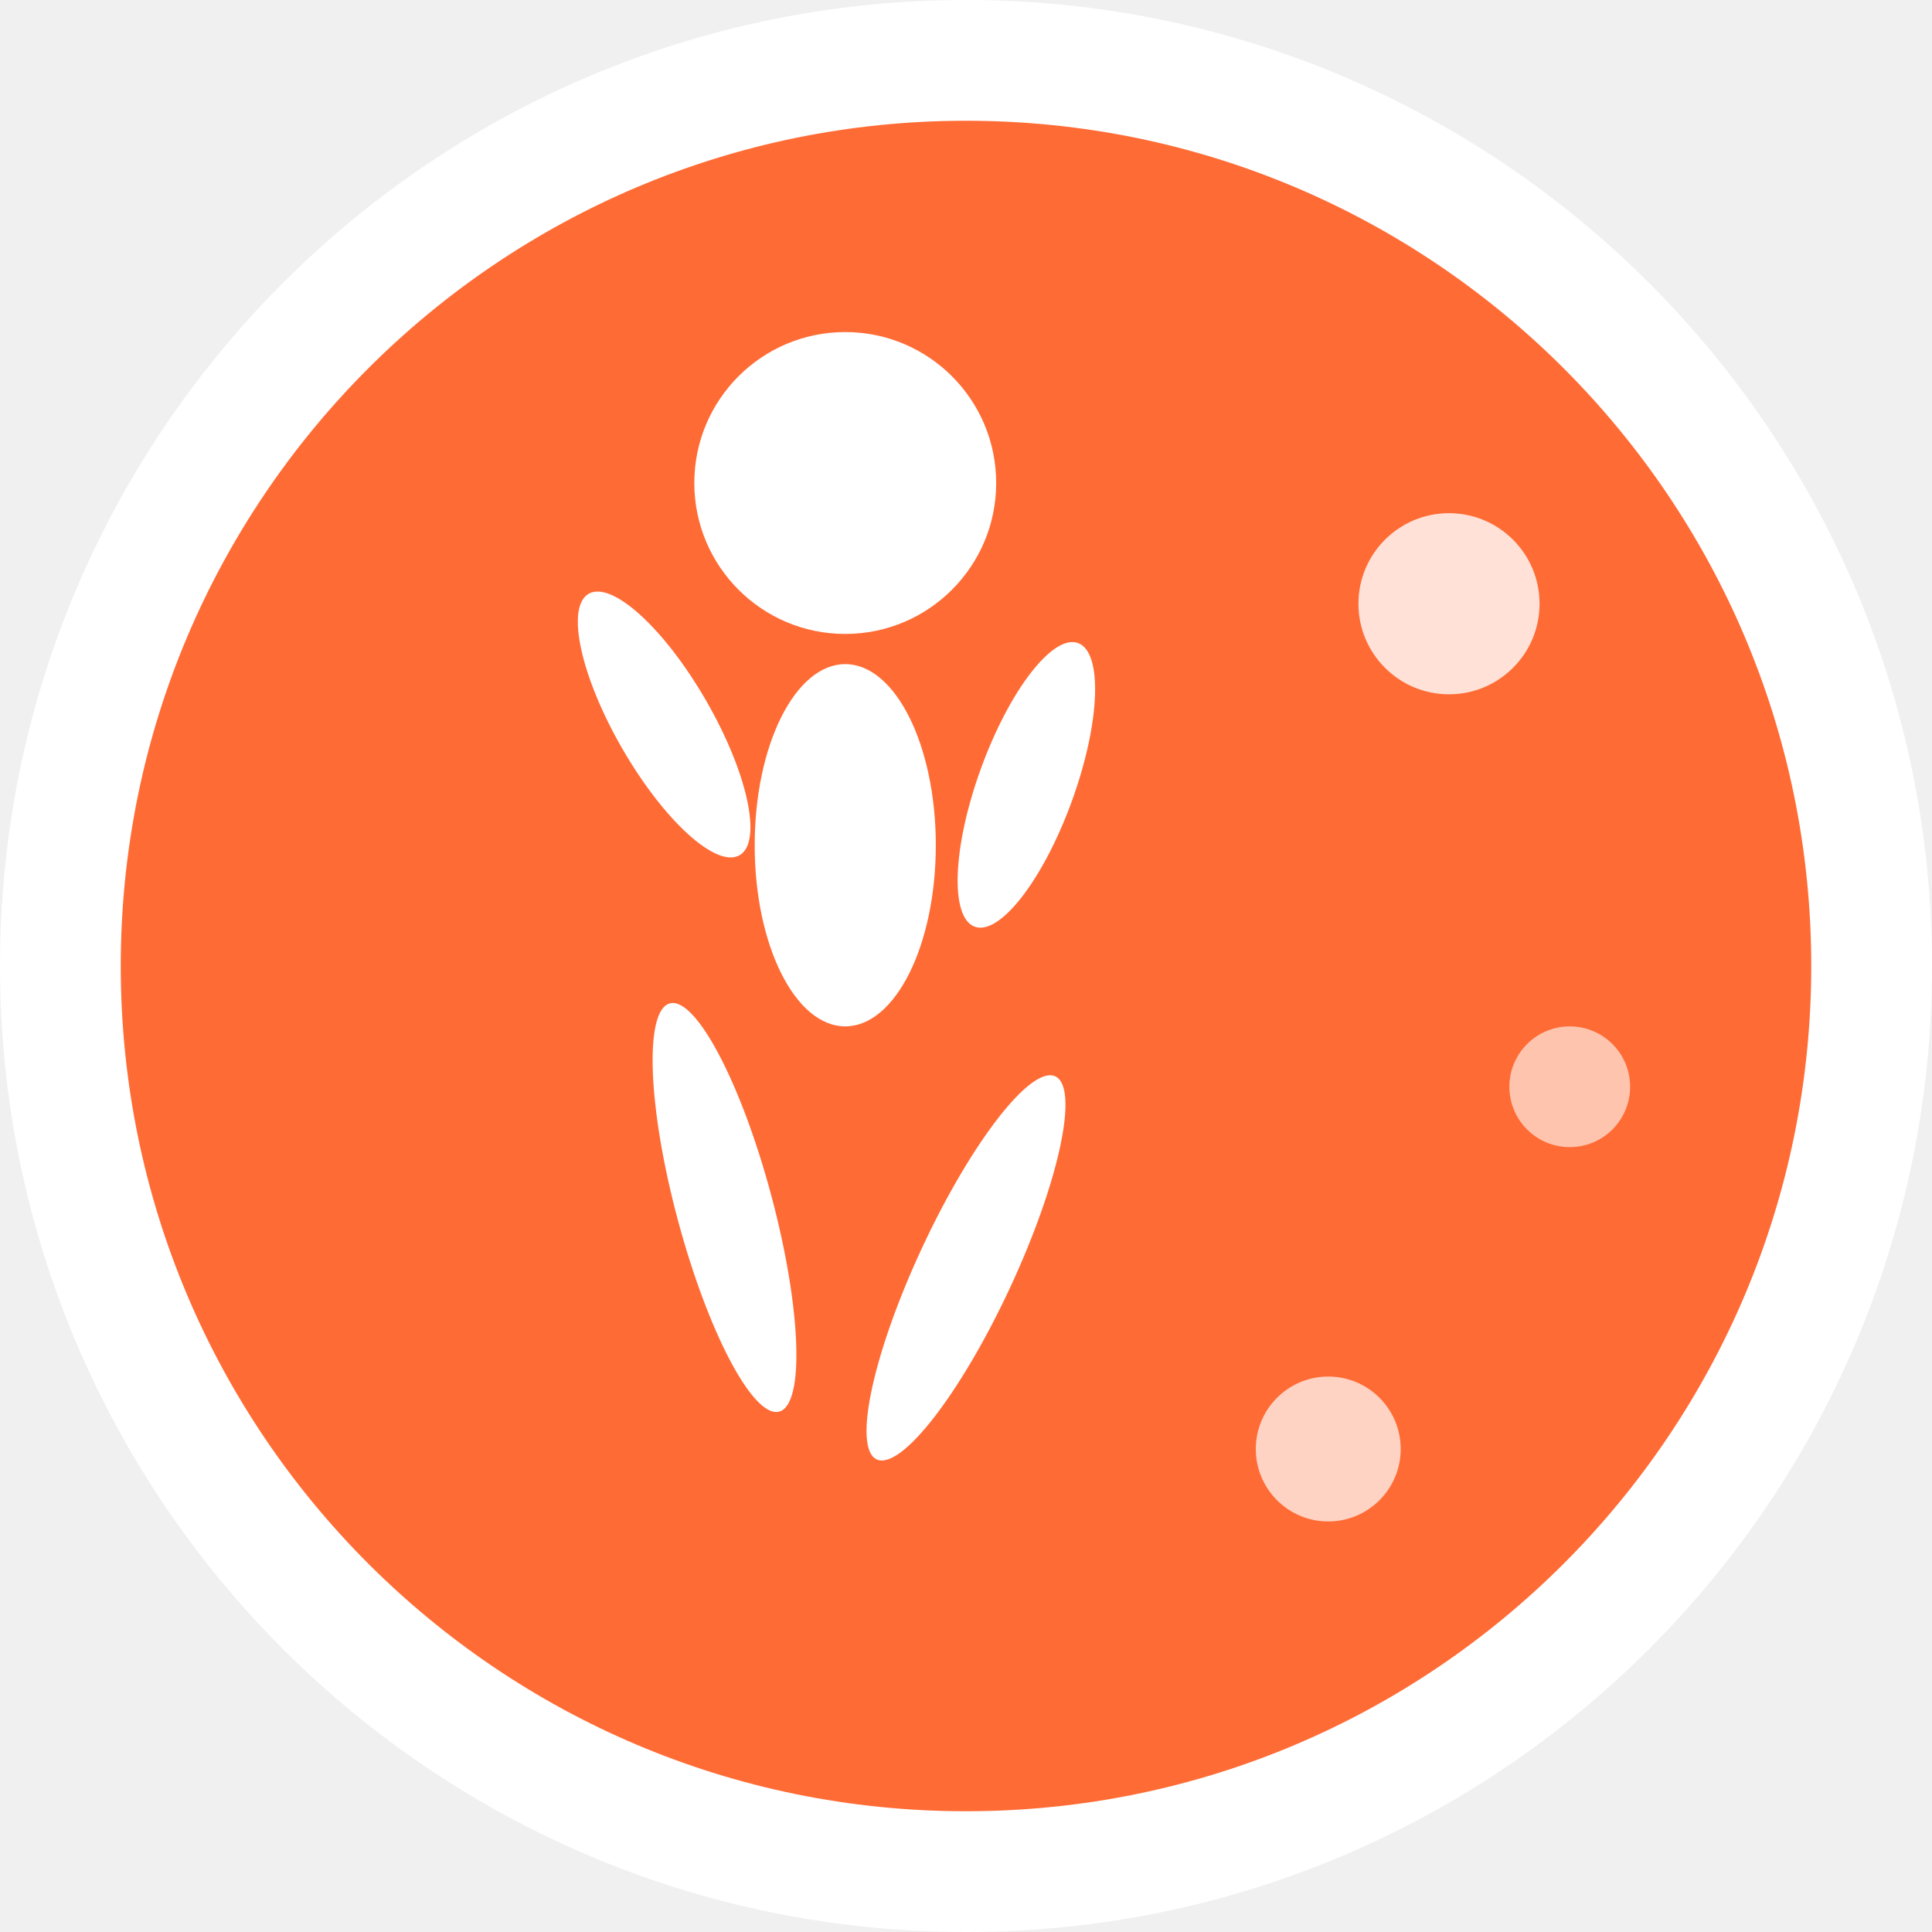
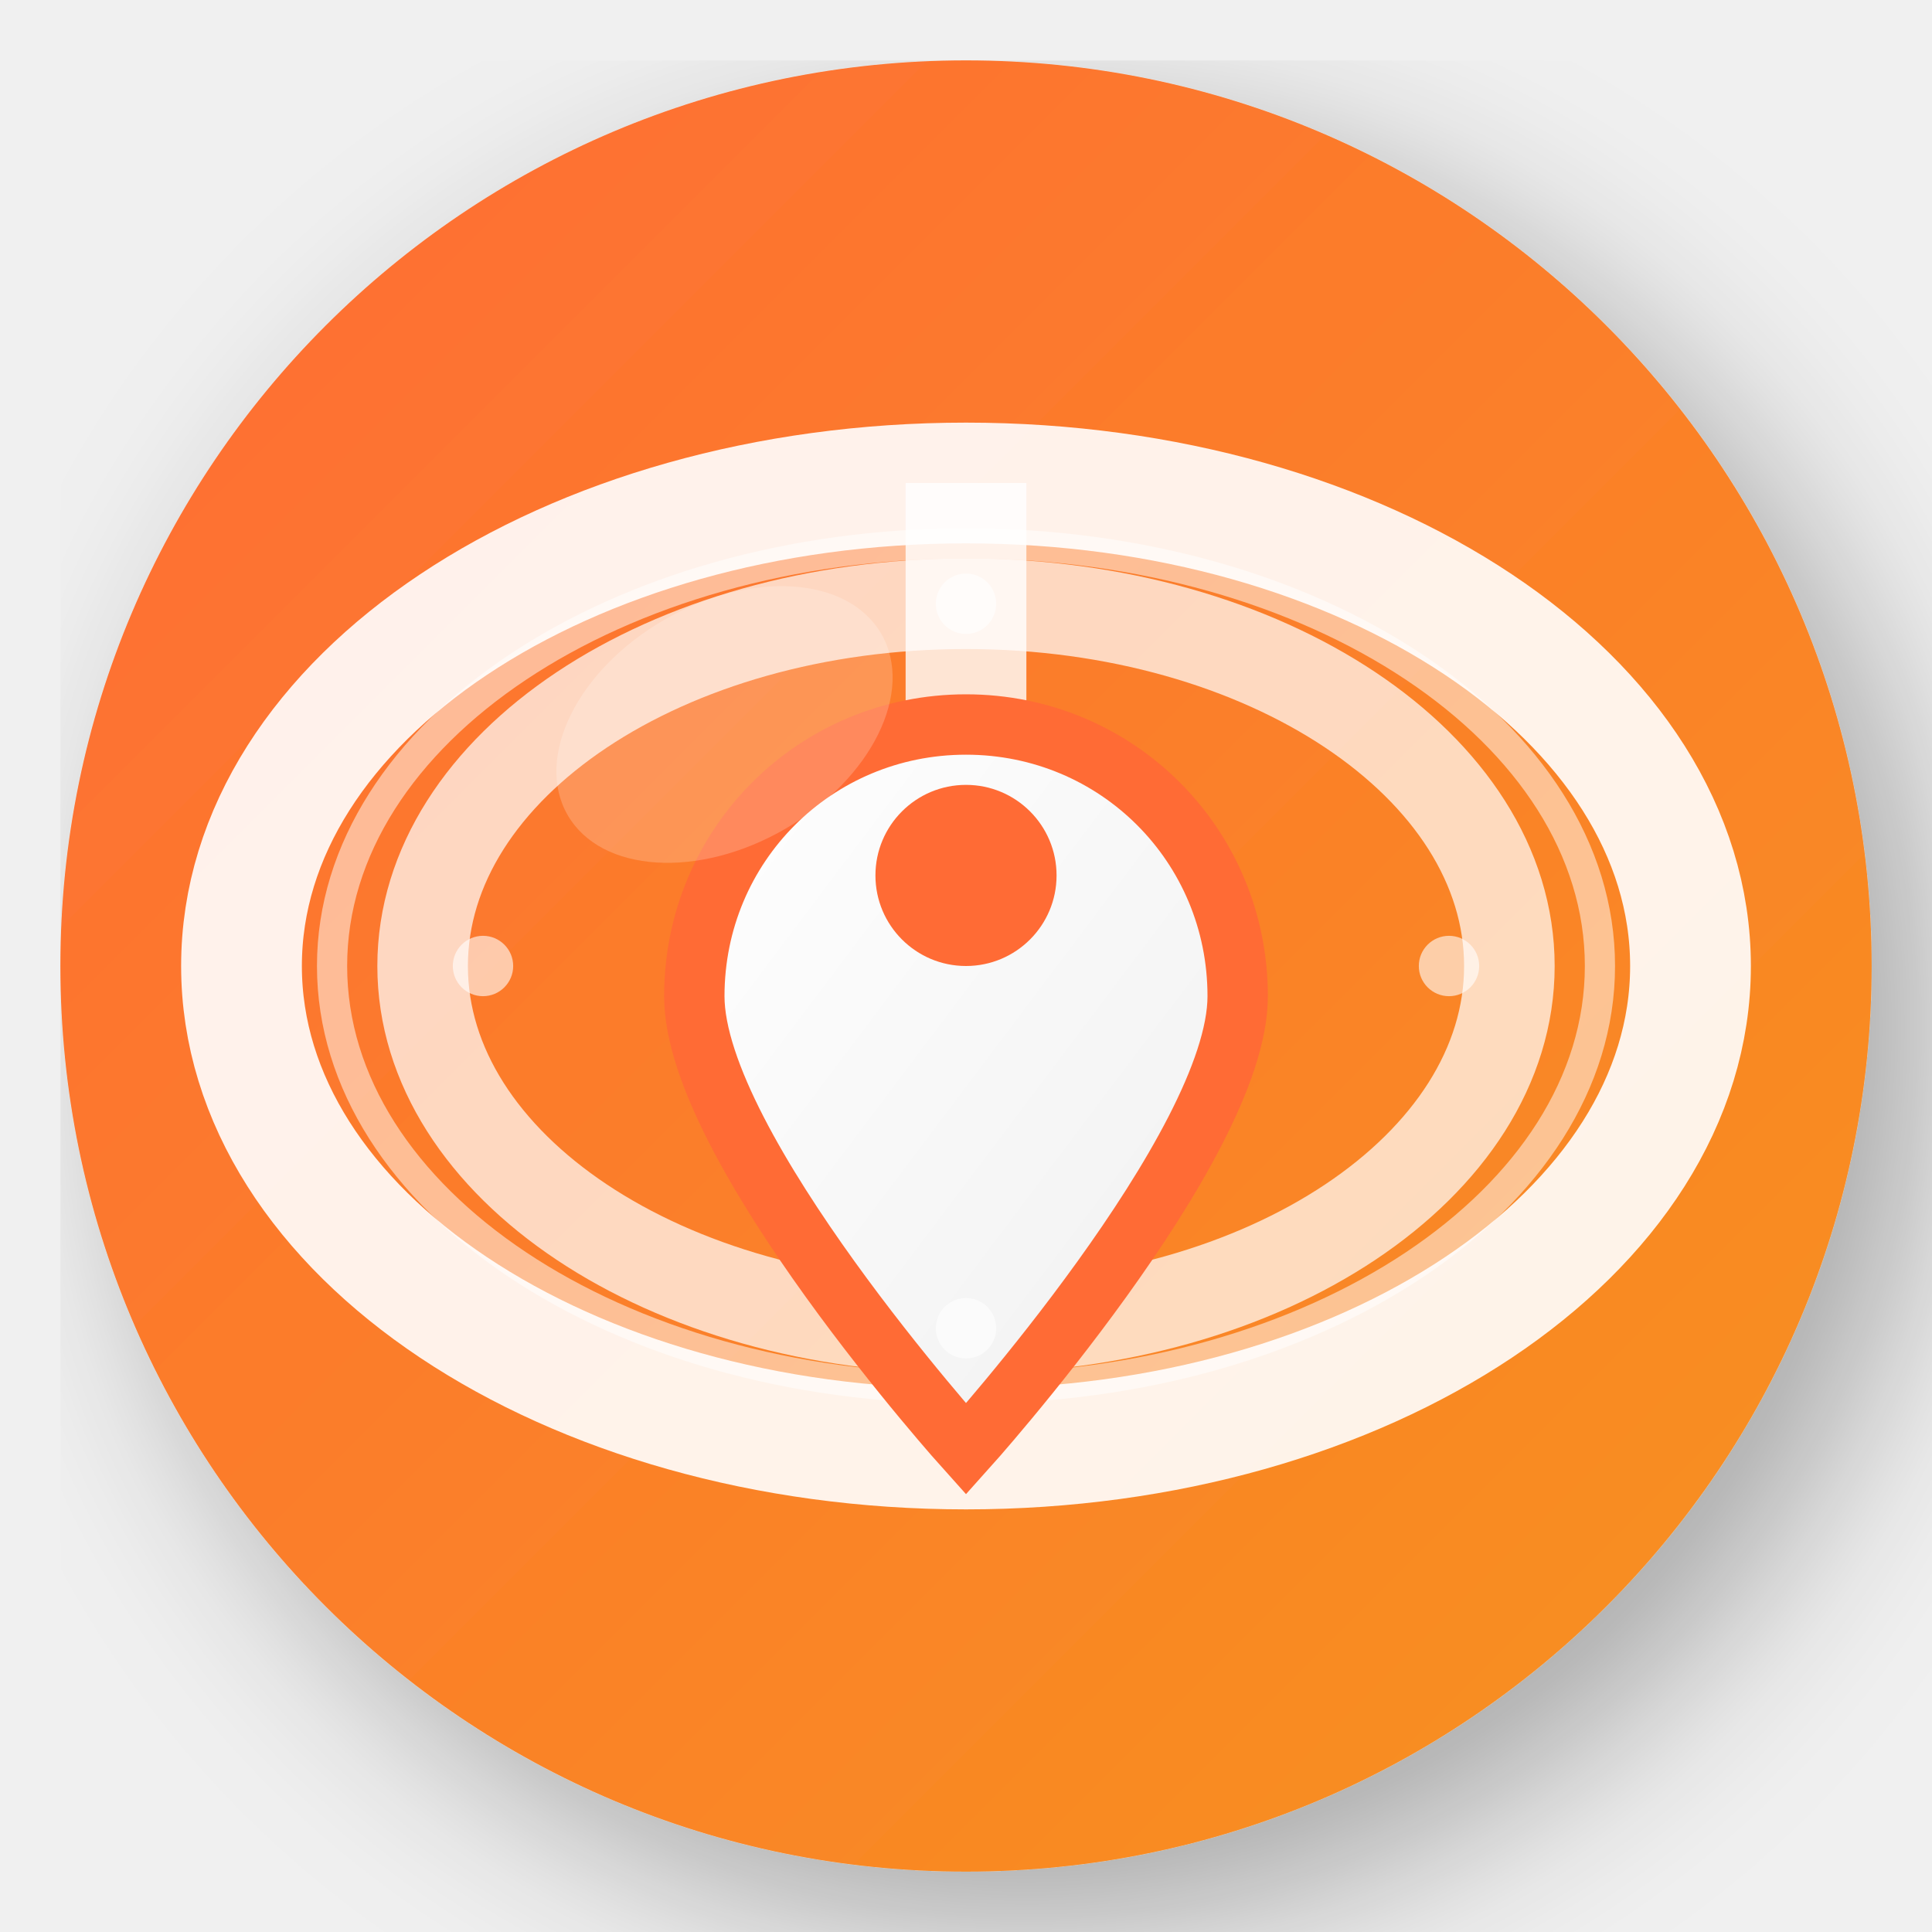
<svg xmlns="http://www.w3.org/2000/svg" viewBox="0 0 32 32" width="32" height="32">
-   <circle cx="16" cy="16" r="15" fill="#ff6b35" stroke="#fff" stroke-width="2" />
-   <g fill="#fff">
-     <circle cx="14" cy="8" r="2.5" />
-     <ellipse cx="14" cy="14" rx="1.5" ry="3" />
-     <ellipse cx="11" cy="12" rx="0.8" ry="2.5" transform="rotate(-30 11 12)" />
-     <ellipse cx="17" cy="13" rx="0.8" ry="2.5" transform="rotate(20 17 13)" />
-     <ellipse cx="12" cy="20" rx="0.8" ry="3.5" transform="rotate(-15 12 20)" />
-     <ellipse cx="16" cy="21" rx="0.8" ry="3.5" transform="rotate(25 16 21)" />
+   <defs>
+     <linearGradient id="trackGradient" x1="0%" y1="0%" x2="100%" y2="100%">
+       <stop offset="0%" style="stop-color:#ff6b35;stop-opacity:1" />
+       <stop offset="100%" style="stop-color:#f7931e;stop-opacity:1" />
+     </linearGradient>
+     <linearGradient id="markerGradient" x1="0%" y1="0%" x2="100%" y2="100%">
+       <stop offset="0%" style="stop-color:#ffffff;stop-opacity:1" />
+       <stop offset="100%" style="stop-color:#f0f0f0;stop-opacity:1" />
+     </linearGradient>
+     <filter id="shadow" x="-50%" y="-50%" width="200%" height="200%">
+       <feDropShadow dx="1" dy="1" stdDeviation="1.5" flood-color="#000" flood-opacity="0.3" />
+     </filter>
+   </defs>
+   <circle cx="16" cy="16" r="15" fill="url(#trackGradient)" filter="url(#shadow)" />
+   <ellipse cx="16" cy="16" rx="12" ry="8" fill="none" stroke="#fff" stroke-width="2" opacity="0.9" />
+   <ellipse cx="16" cy="16" rx="9" ry="6" fill="none" stroke="#fff" stroke-width="1.5" opacity="0.7" />
+   <ellipse cx="16" cy="16" rx="10.5" ry="7" fill="none" stroke="#fff" stroke-width="0.5" opacity="0.5" />
+   <line x1="16" y1="8" x2="16" y2="12" stroke="#fff" stroke-width="2" opacity="0.8" />
+   <g transform="translate(16, 16)">
+     <path d="M 0 -4 C -2.5 -4 -4.5 -2 -4.5 0.5 C -4.5 3 0 8 0 8 C 0 8 4.5 3 4.5 0.5 C 4.5 -2 2.5 -4 0 -4 Z" fill="url(#markerGradient)" stroke="#ff6b35" stroke-width="1" />
+     <circle cx="0" cy="-1.5" r="1.5" fill="#ff6b35" />
  </g>
-   <circle cx="24" cy="10" r="1.5" fill="#fff" opacity="0.8" />
-   <circle cx="26" cy="18" r="1" fill="#fff" opacity="0.6" />
-   <circle cx="22" cy="24" r="1.2" fill="#fff" opacity="0.7" />
+   <g fill="#fff" opacity="0.6">
+     <circle cx="8" cy="16" r="0.5" />
+     <circle cx="24" cy="16" r="0.5" />
+     <circle cx="16" cy="10" r="0.5" />
+     <circle cx="16" cy="22" r="0.5" />
+   </g>
+   <ellipse cx="12" cy="12" rx="3" ry="2" fill="rgba(255, 255, 255, 0.2)" transform="rotate(-30 12 12)" />
</svg>
